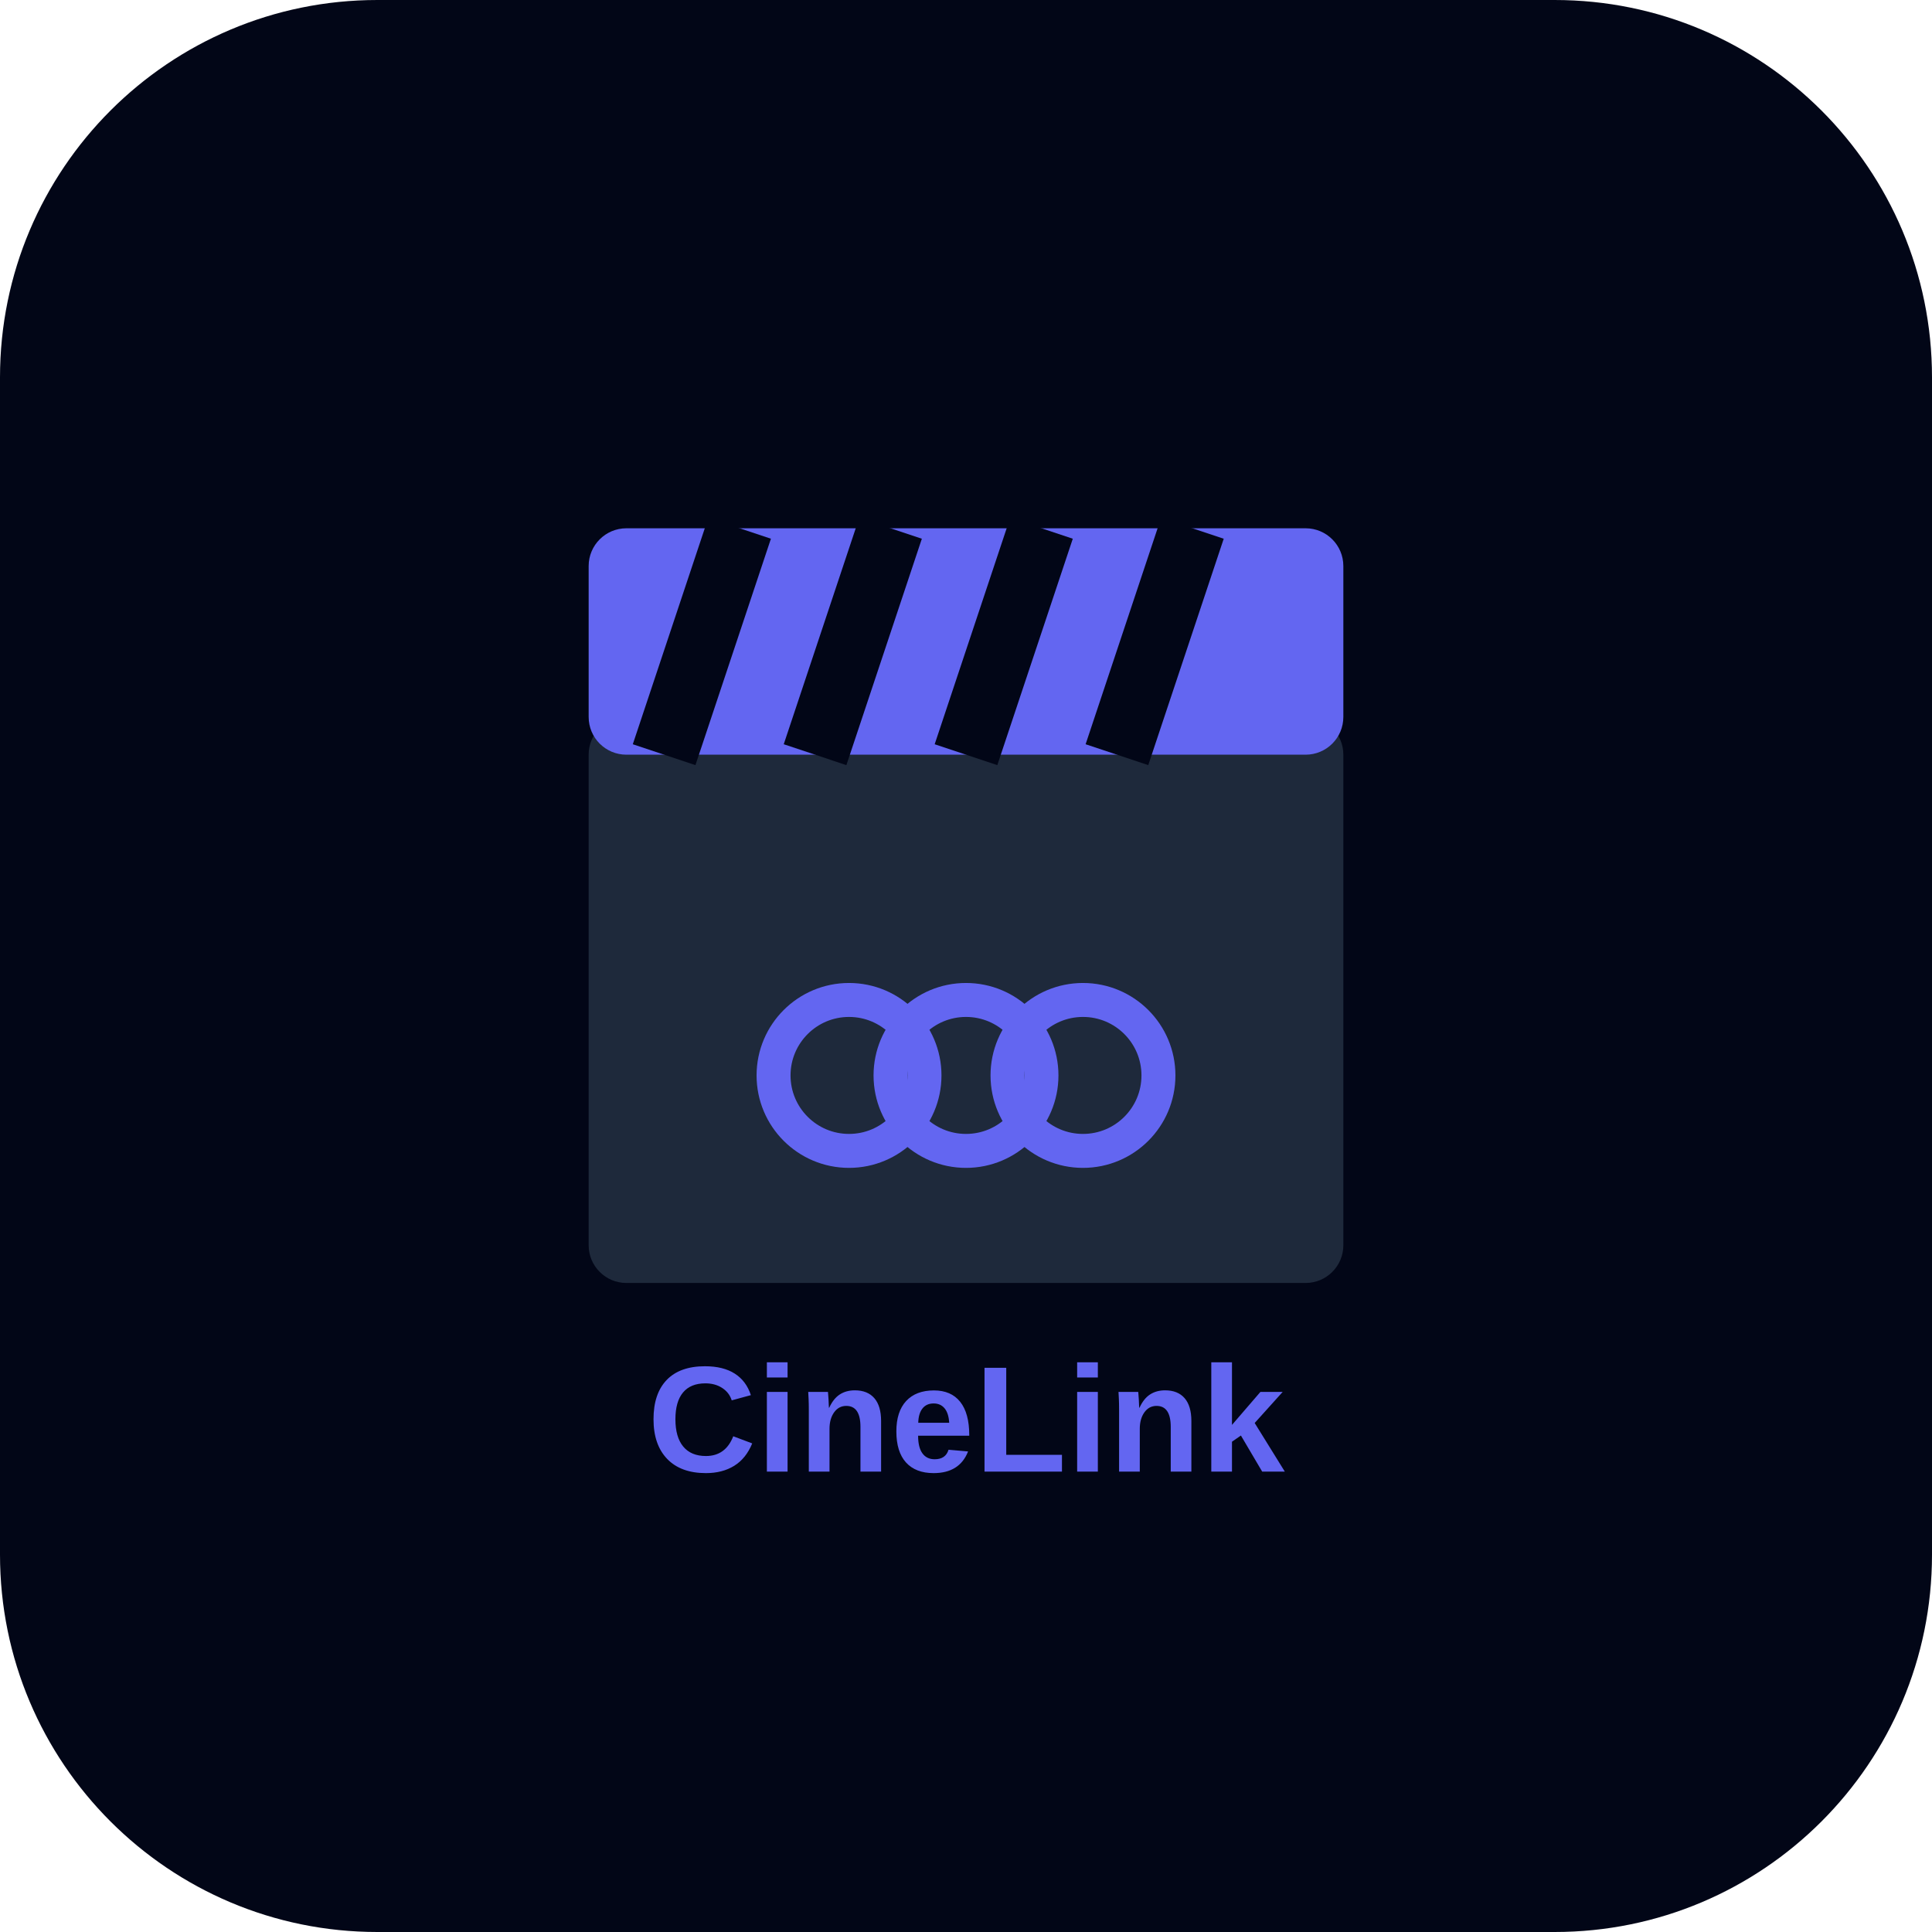
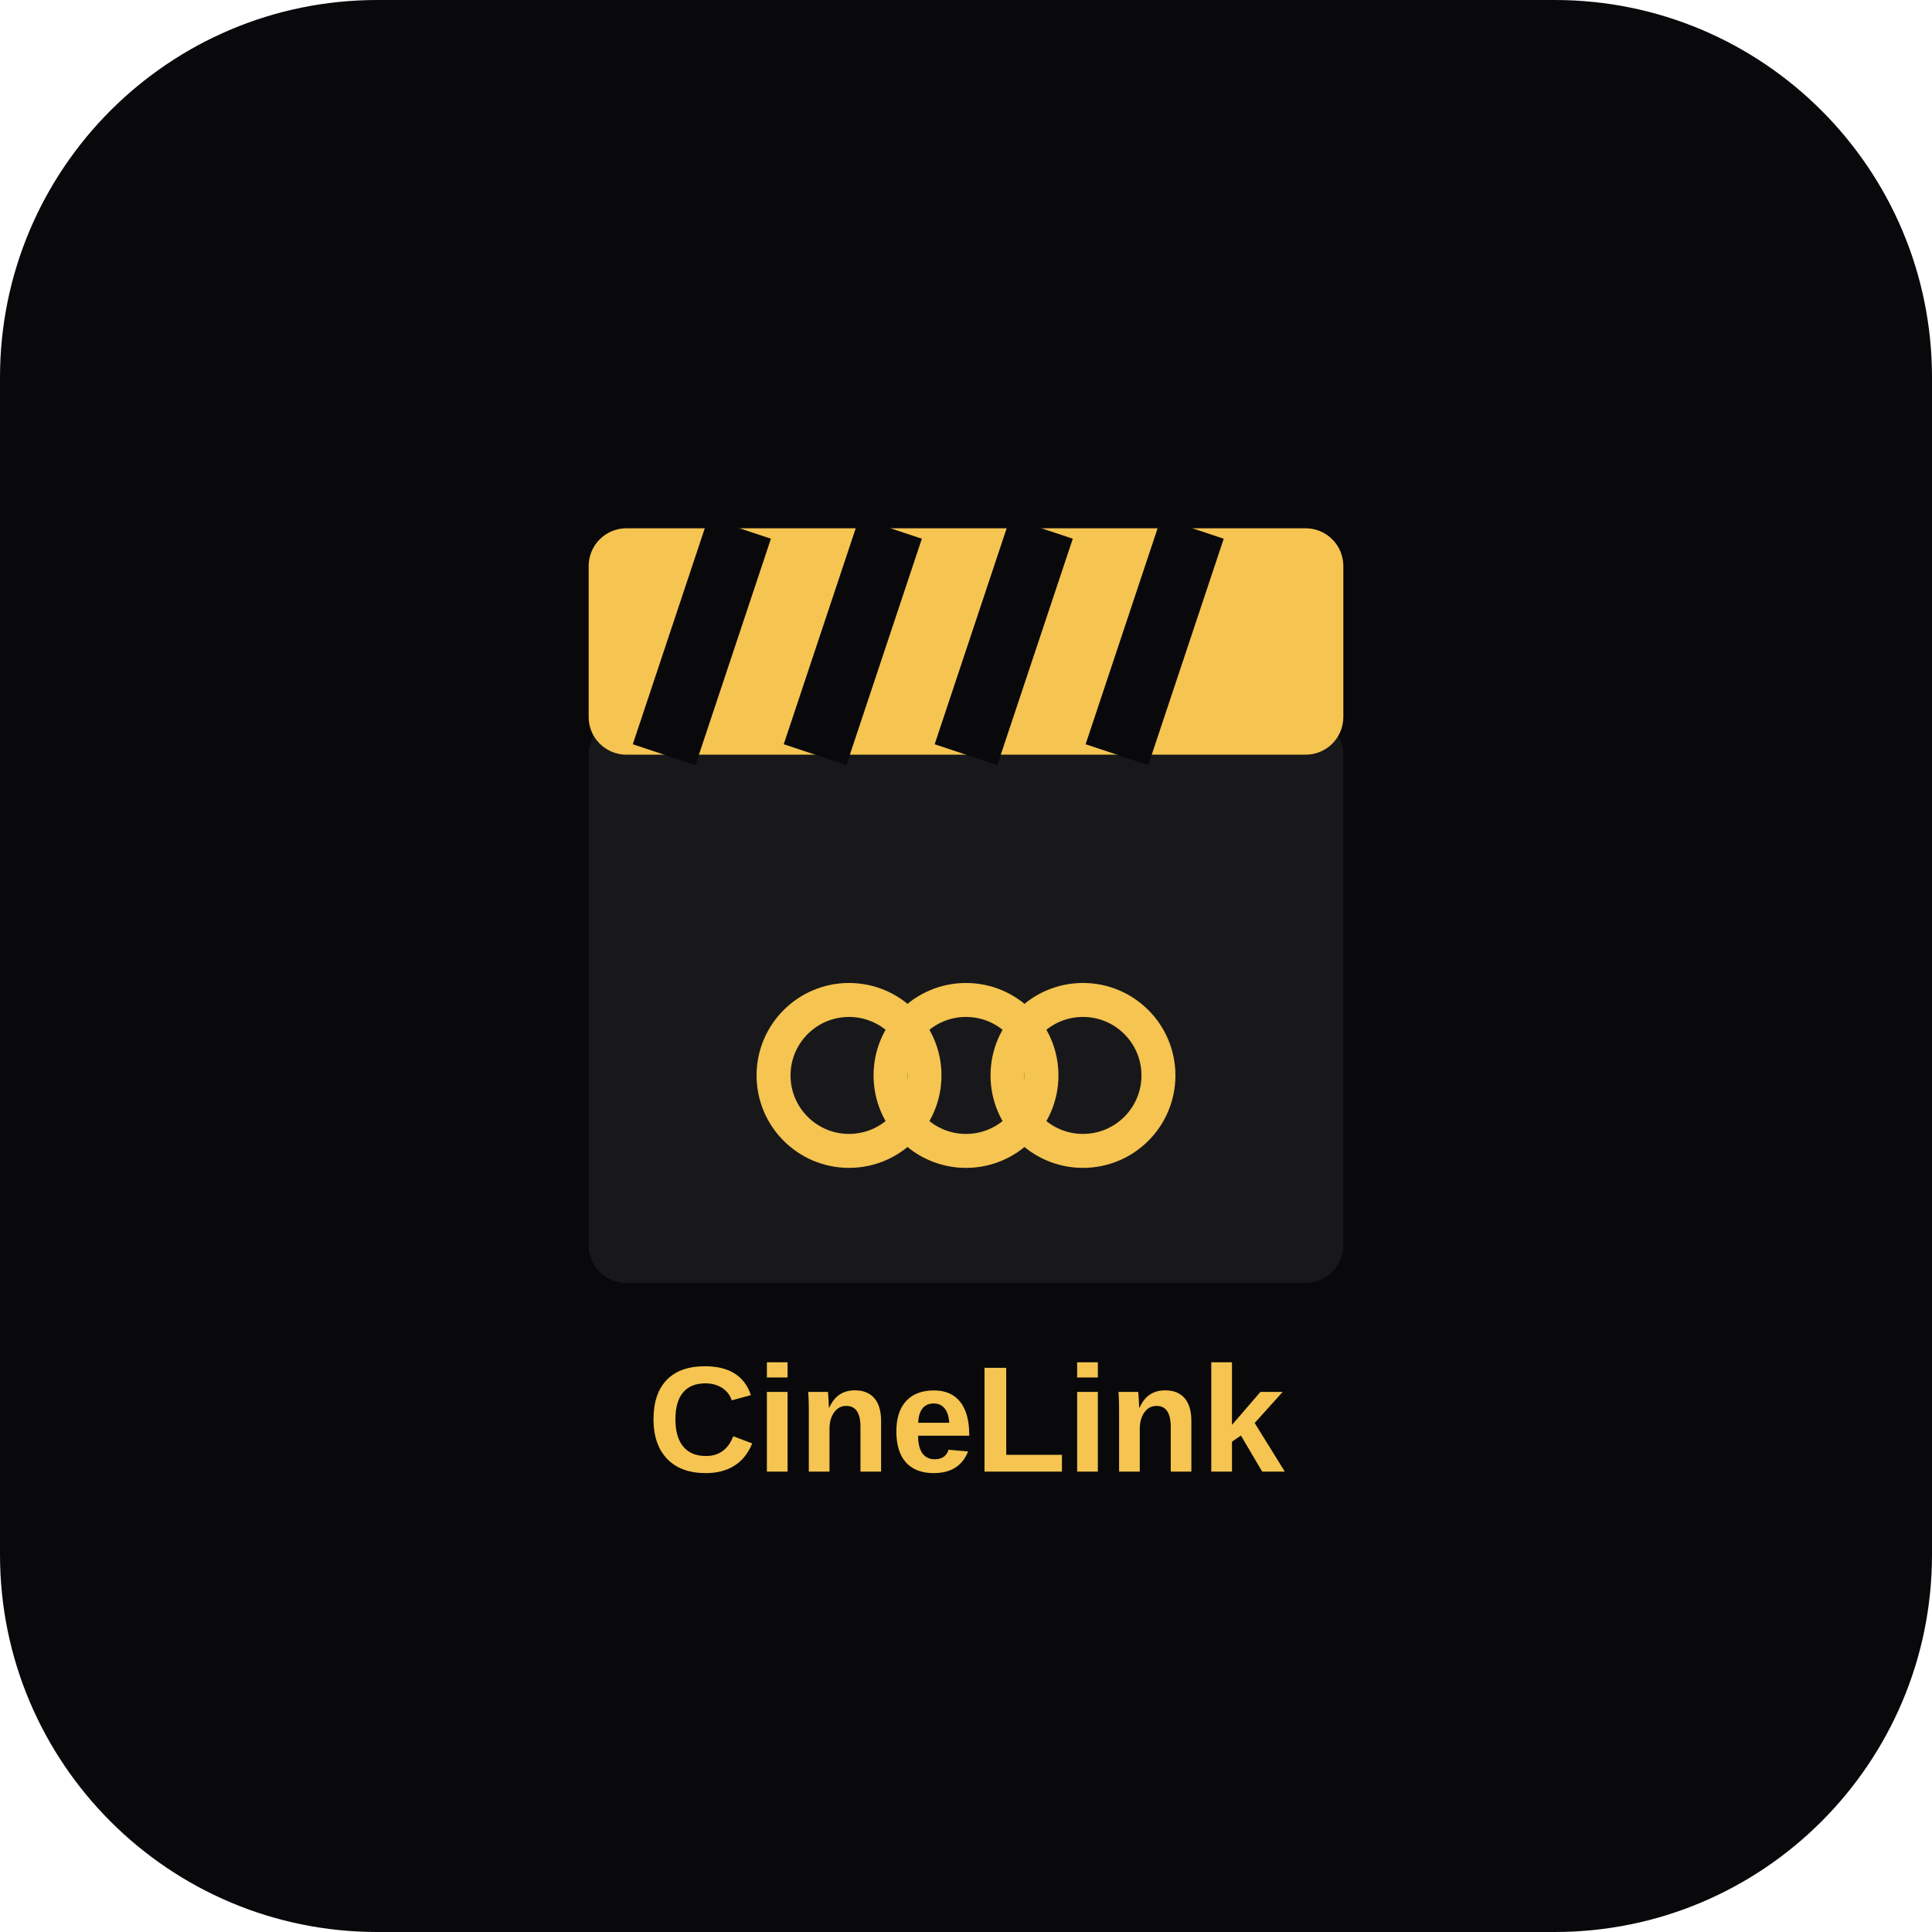
<svg xmlns="http://www.w3.org/2000/svg" width="1024" height="1024" viewBox="0 0 1024 1024">
-   <rect width="1024" height="1024" rx="200" fill="#020617" />
-   <rect x="312" y="380" width="400" height="300" rx="20" fill="#1E293B" />
-   <rect x="312" y="280" width="400" height="120" rx="20" fill="#6366F1" />
-   <line x1="392" y1="280" x2="352" y2="400" stroke="#020617" stroke-width="35" />
-   <line x1="472" y1="280" x2="432" y2="400" stroke="#020617" stroke-width="35" />
-   <line x1="552" y1="280" x2="512" y2="400" stroke="#020617" stroke-width="35" />
-   <line x1="632" y1="280" x2="592" y2="400" stroke="#020617" stroke-width="35" />
-   <circle cx="450" cy="570" r="40" fill="none" stroke="#6366F1" stroke-width="18" />
-   <circle cx="512" cy="570" r="40" fill="none" stroke="#6366F1" stroke-width="18" />
-   <circle cx="574" cy="570" r="40" fill="none" stroke="#6366F1" stroke-width="18" />
-   <text x="512" y="780" text-anchor="middle" font-family="Arial" font-size="80" font-weight="bold" fill="#6366F1">CineLink</text>
+   <rect width="1024" height="1024" rx="200" fill="#09090B" />
+   <rect x="312" y="380" width="400" height="300" rx="20" fill="#18181B" />
+   <rect x="312" y="280" width="400" height="120" rx="20" fill="#F5C451" />
+   <line x1="392" y1="280" x2="352" y2="400" stroke="#09090B" stroke-width="35" />
+   <line x1="472" y1="280" x2="432" y2="400" stroke="#09090B" stroke-width="35" />
+   <line x1="552" y1="280" x2="512" y2="400" stroke="#09090B" stroke-width="35" />
+   <line x1="632" y1="280" x2="592" y2="400" stroke="#09090B" stroke-width="35" />
+   <circle cx="450" cy="570" r="40" fill="none" stroke="#F5C451" stroke-width="18" />
+   <circle cx="512" cy="570" r="40" fill="none" stroke="#F5C451" stroke-width="18" />
+   <circle cx="574" cy="570" r="40" fill="none" stroke="#F5C451" stroke-width="18" />
+   <text x="512" y="780" text-anchor="middle" font-family="Arial" font-size="80" font-weight="bold" fill="#F5C451">CineLink</text>
</svg>
